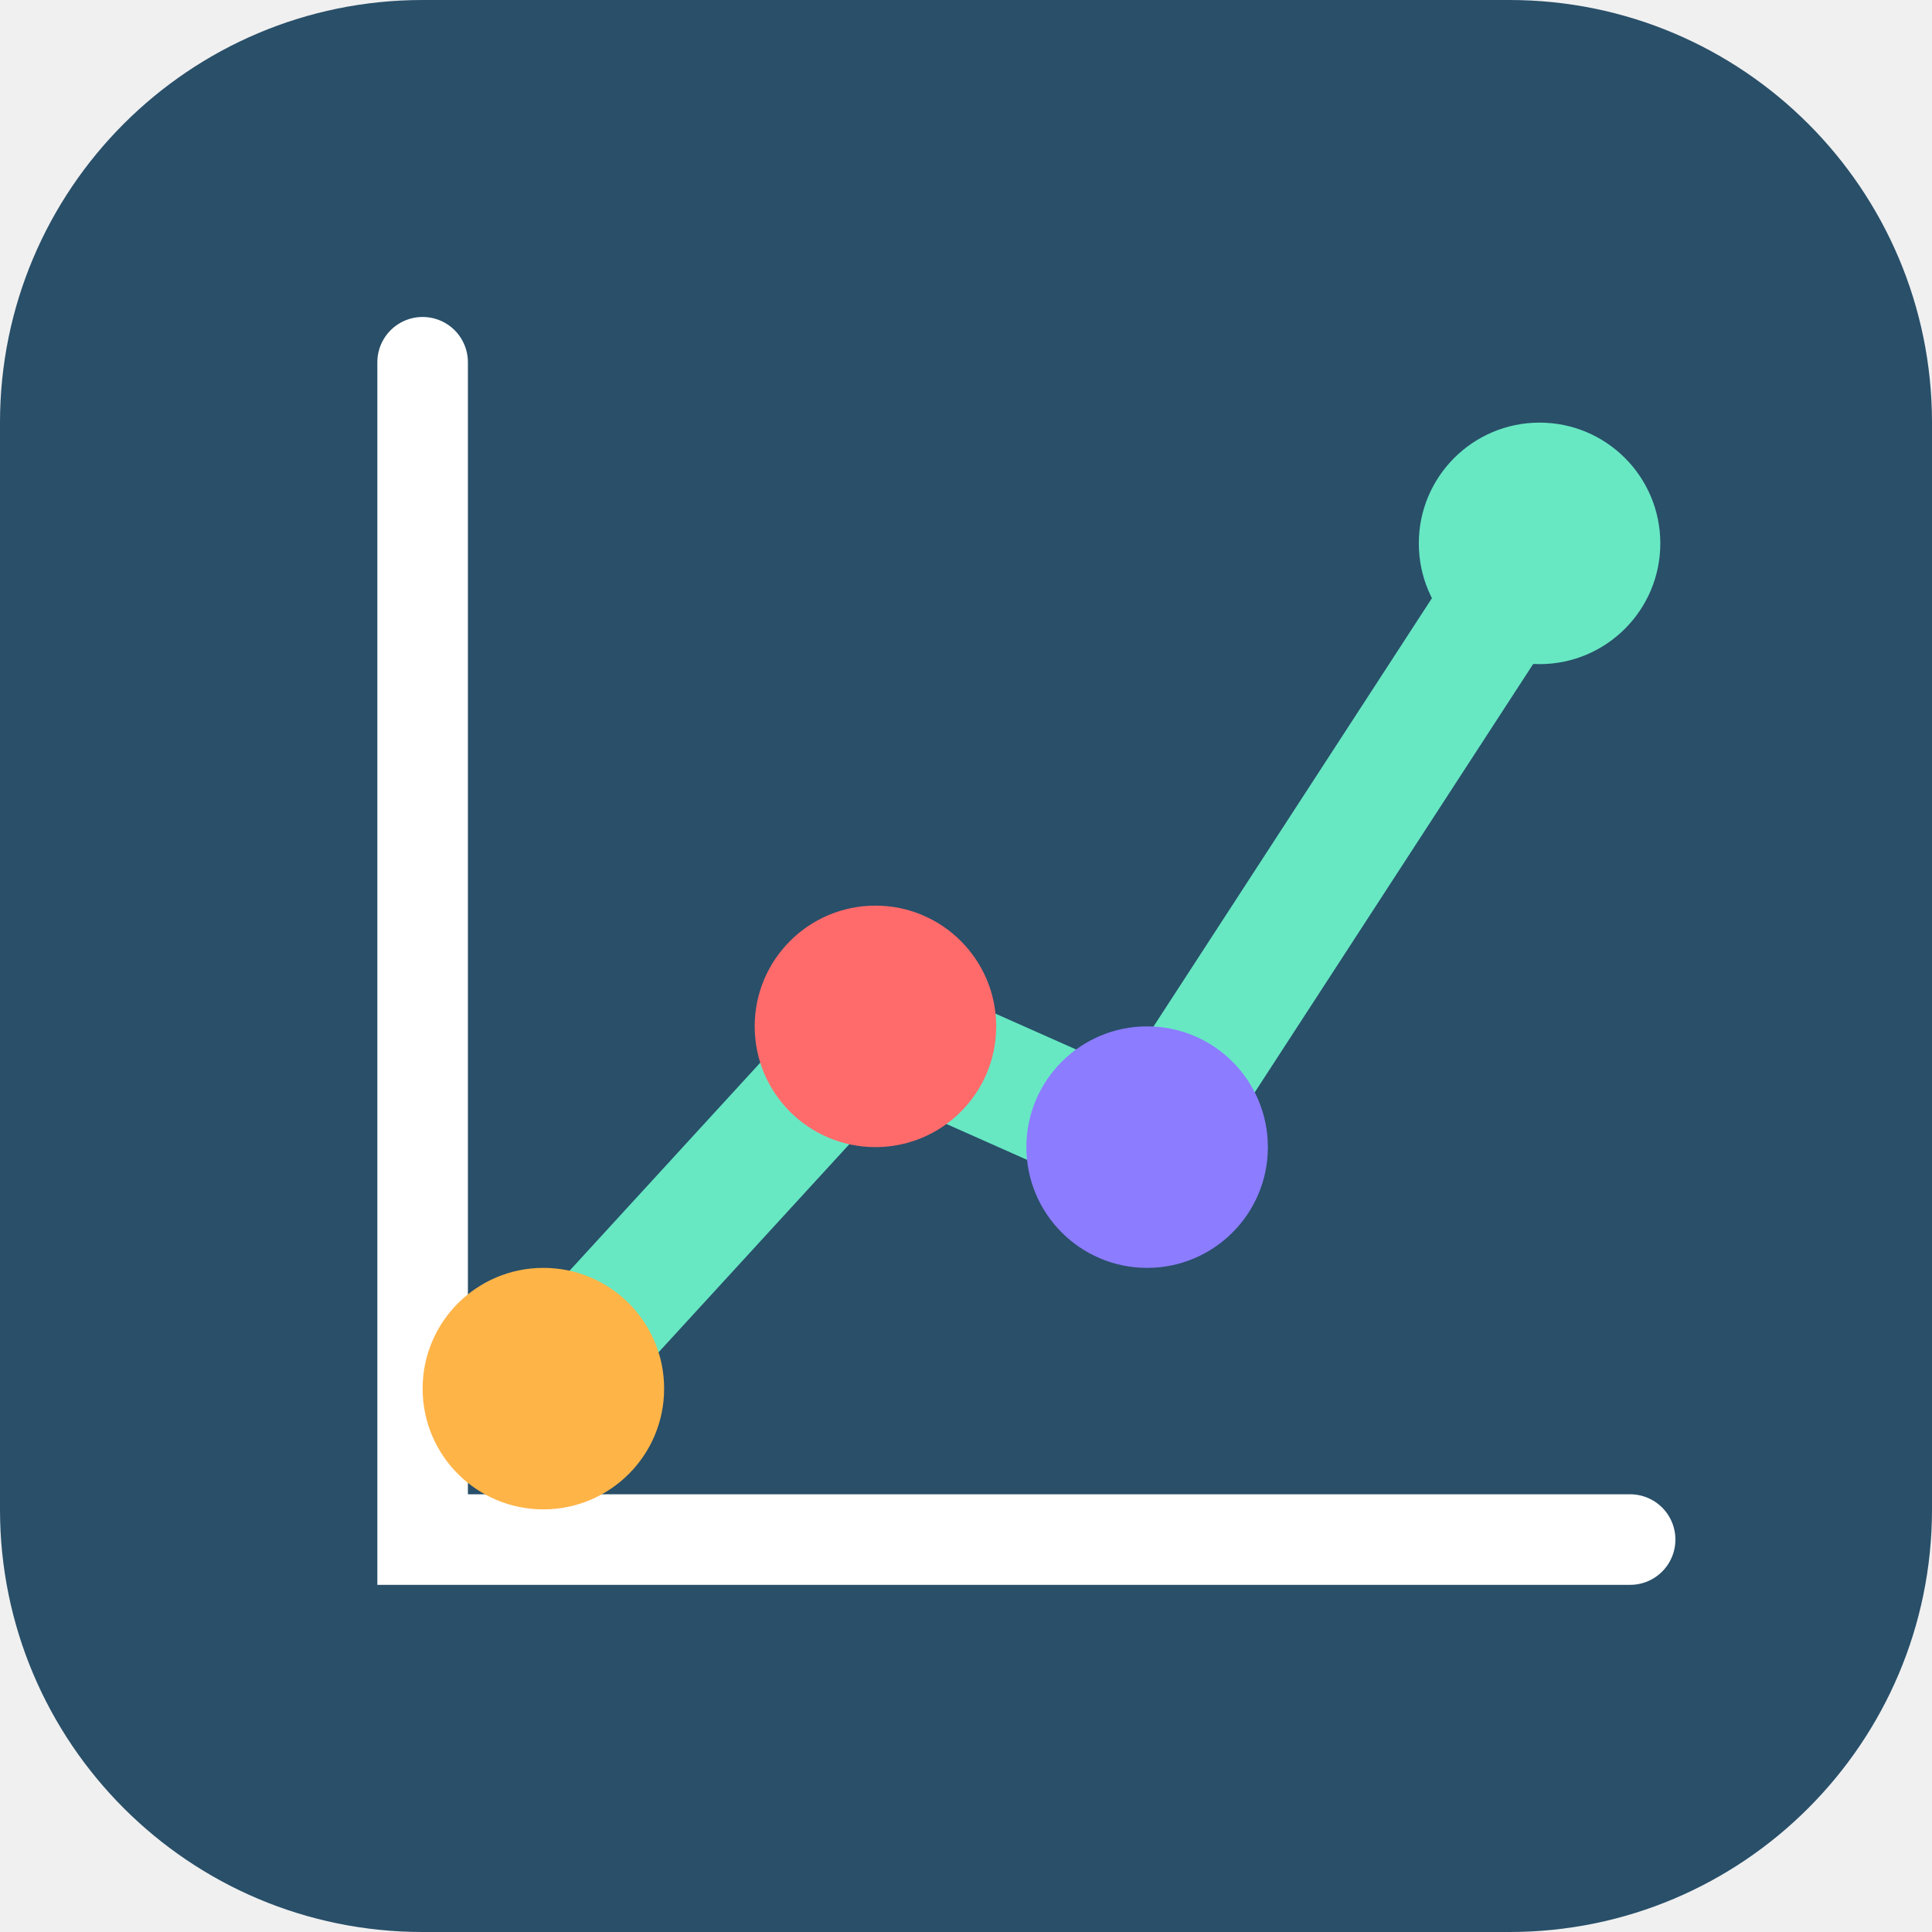
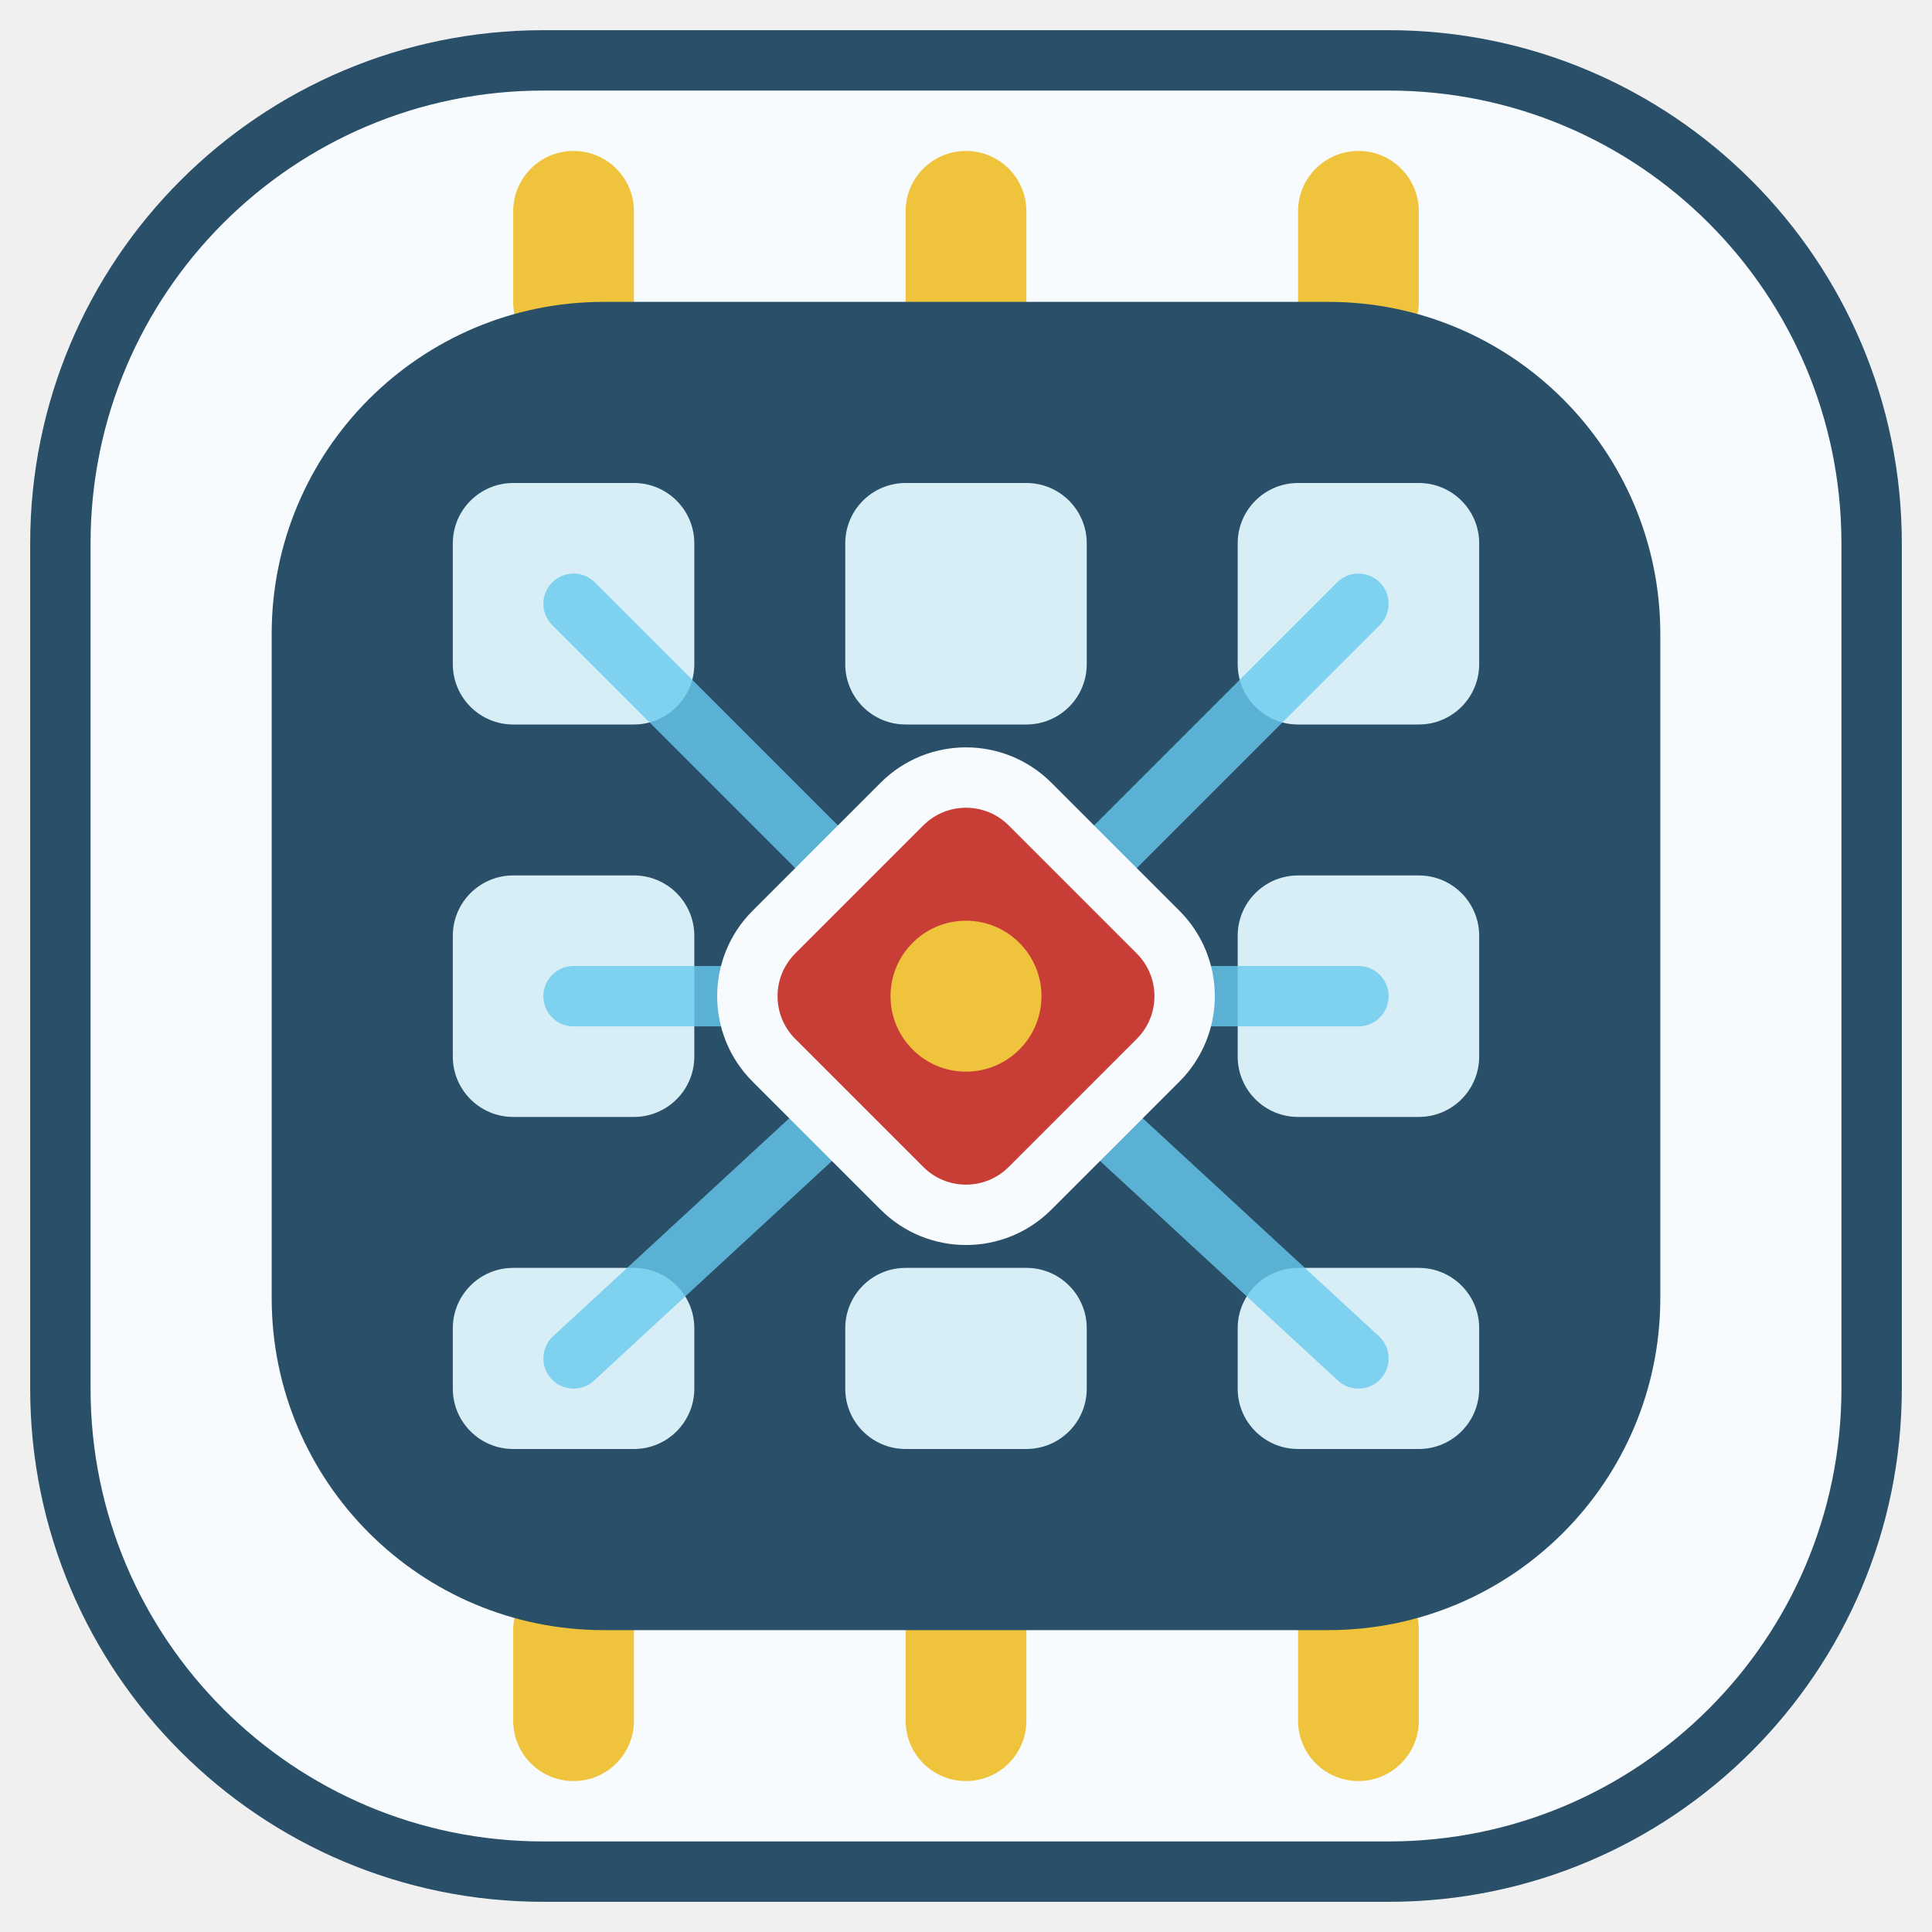
- <svg xmlns="http://www.w3.org/2000/svg" viewBox="0 0 64 64">
-   <rect width="64" height="64" rx="14" fill="#294f69" />
-   <path d="M14 12v39h40" fill="none" stroke="#fff" stroke-width="3" stroke-linecap="round" />
-   <path d="M18 46 29 34l9 4 13-20" fill="none" stroke="#67e8c3" stroke-width="4" stroke-linecap="round" stroke-linejoin="round" />
-   <circle cx="18" cy="46" r="4" fill="#ffb447" />
-   <circle cx="29" cy="34" r="4" fill="#ff6b6b" />
-   <circle cx="38" cy="38" r="4" fill="#8c7cff" />
-   <circle cx="51" cy="18" r="4" fill="#67e8c3" />
+ <svg xmlns="http://www.w3.org/2000/svg" viewBox="0 0 64 64" role="img" aria-labelledby="title desc">
+   <rect x="2" y="2" width="60" height="60" rx="16" fill="#f7fbfd" stroke="#294f69" stroke-width="2" />
+   <g fill="#f0c33c">
+     <rect x="17" y="5" width="4" height="7" rx="2" />
+     <rect x="30" y="5" width="4" height="7" rx="2" />
+     <rect x="43" y="5" width="4" height="7" rx="2" />
+     <rect x="17" y="52" width="4" height="7" rx="2" />
+     <rect x="30" y="52" width="4" height="7" rx="2" />
+     <rect x="43" y="52" width="4" height="7" rx="2" />
+   </g>
+   <rect x="9" y="10" width="46" height="44" rx="11" fill="#294f69" />
+   <g fill="#d8eef7">
+     <rect x="15" y="16" width="8" height="8" rx="2" />
+     <rect x="28" y="16" width="8" height="8" rx="2" />
+     <rect x="41" y="16" width="8" height="8" rx="2" />
+     <rect x="15" y="29" width="8" height="8" rx="2" />
+     <rect x="41" y="29" width="8" height="8" rx="2" />
+     <rect x="15" y="42" width="8" height="6" rx="2" />
+     <rect x="28" y="42" width="8" height="6" rx="2" />
+     <rect x="41" y="42" width="8" height="6" rx="2" />
+   </g>
+   <path d="M19 20 32 33 45 20M19 33h13m13 0H32M19 45 32 33 45 45" fill="none" stroke="#68c9ed" stroke-width="2" stroke-linecap="round" opacity=".8" />
+   <rect x="26" y="27" width="12" height="12" rx="3" fill="#c83e36" stroke="#f7fbfd" stroke-width="2" transform="rotate(45 32 33)" />
+   <circle cx="32" cy="33" r="2.5" fill="#f0c33c" />
</svg>
